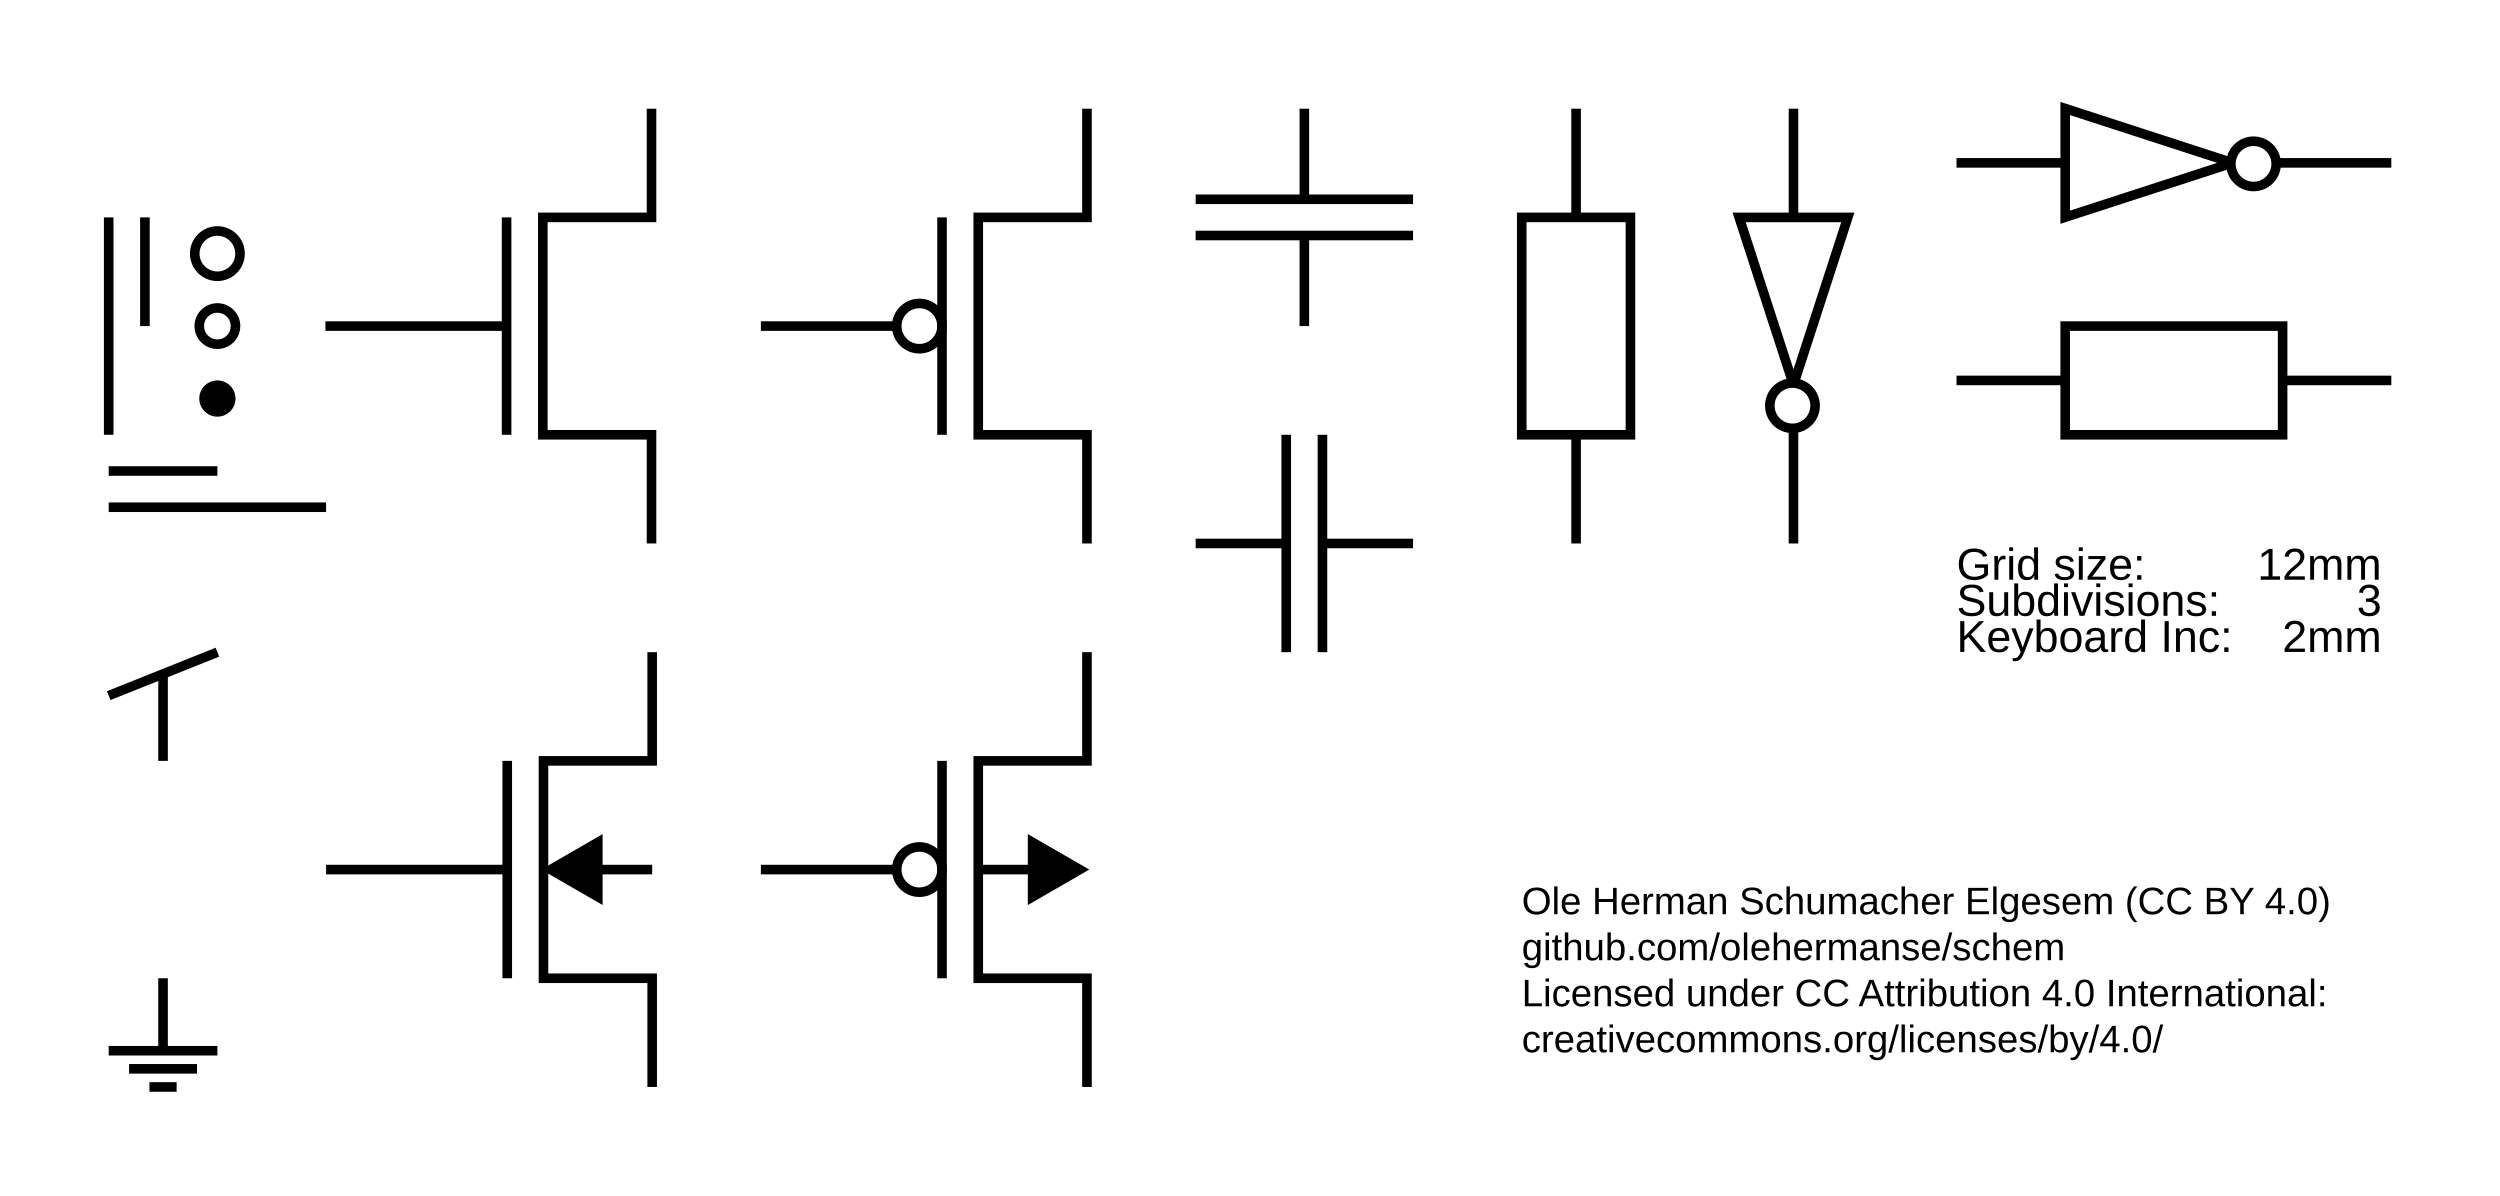
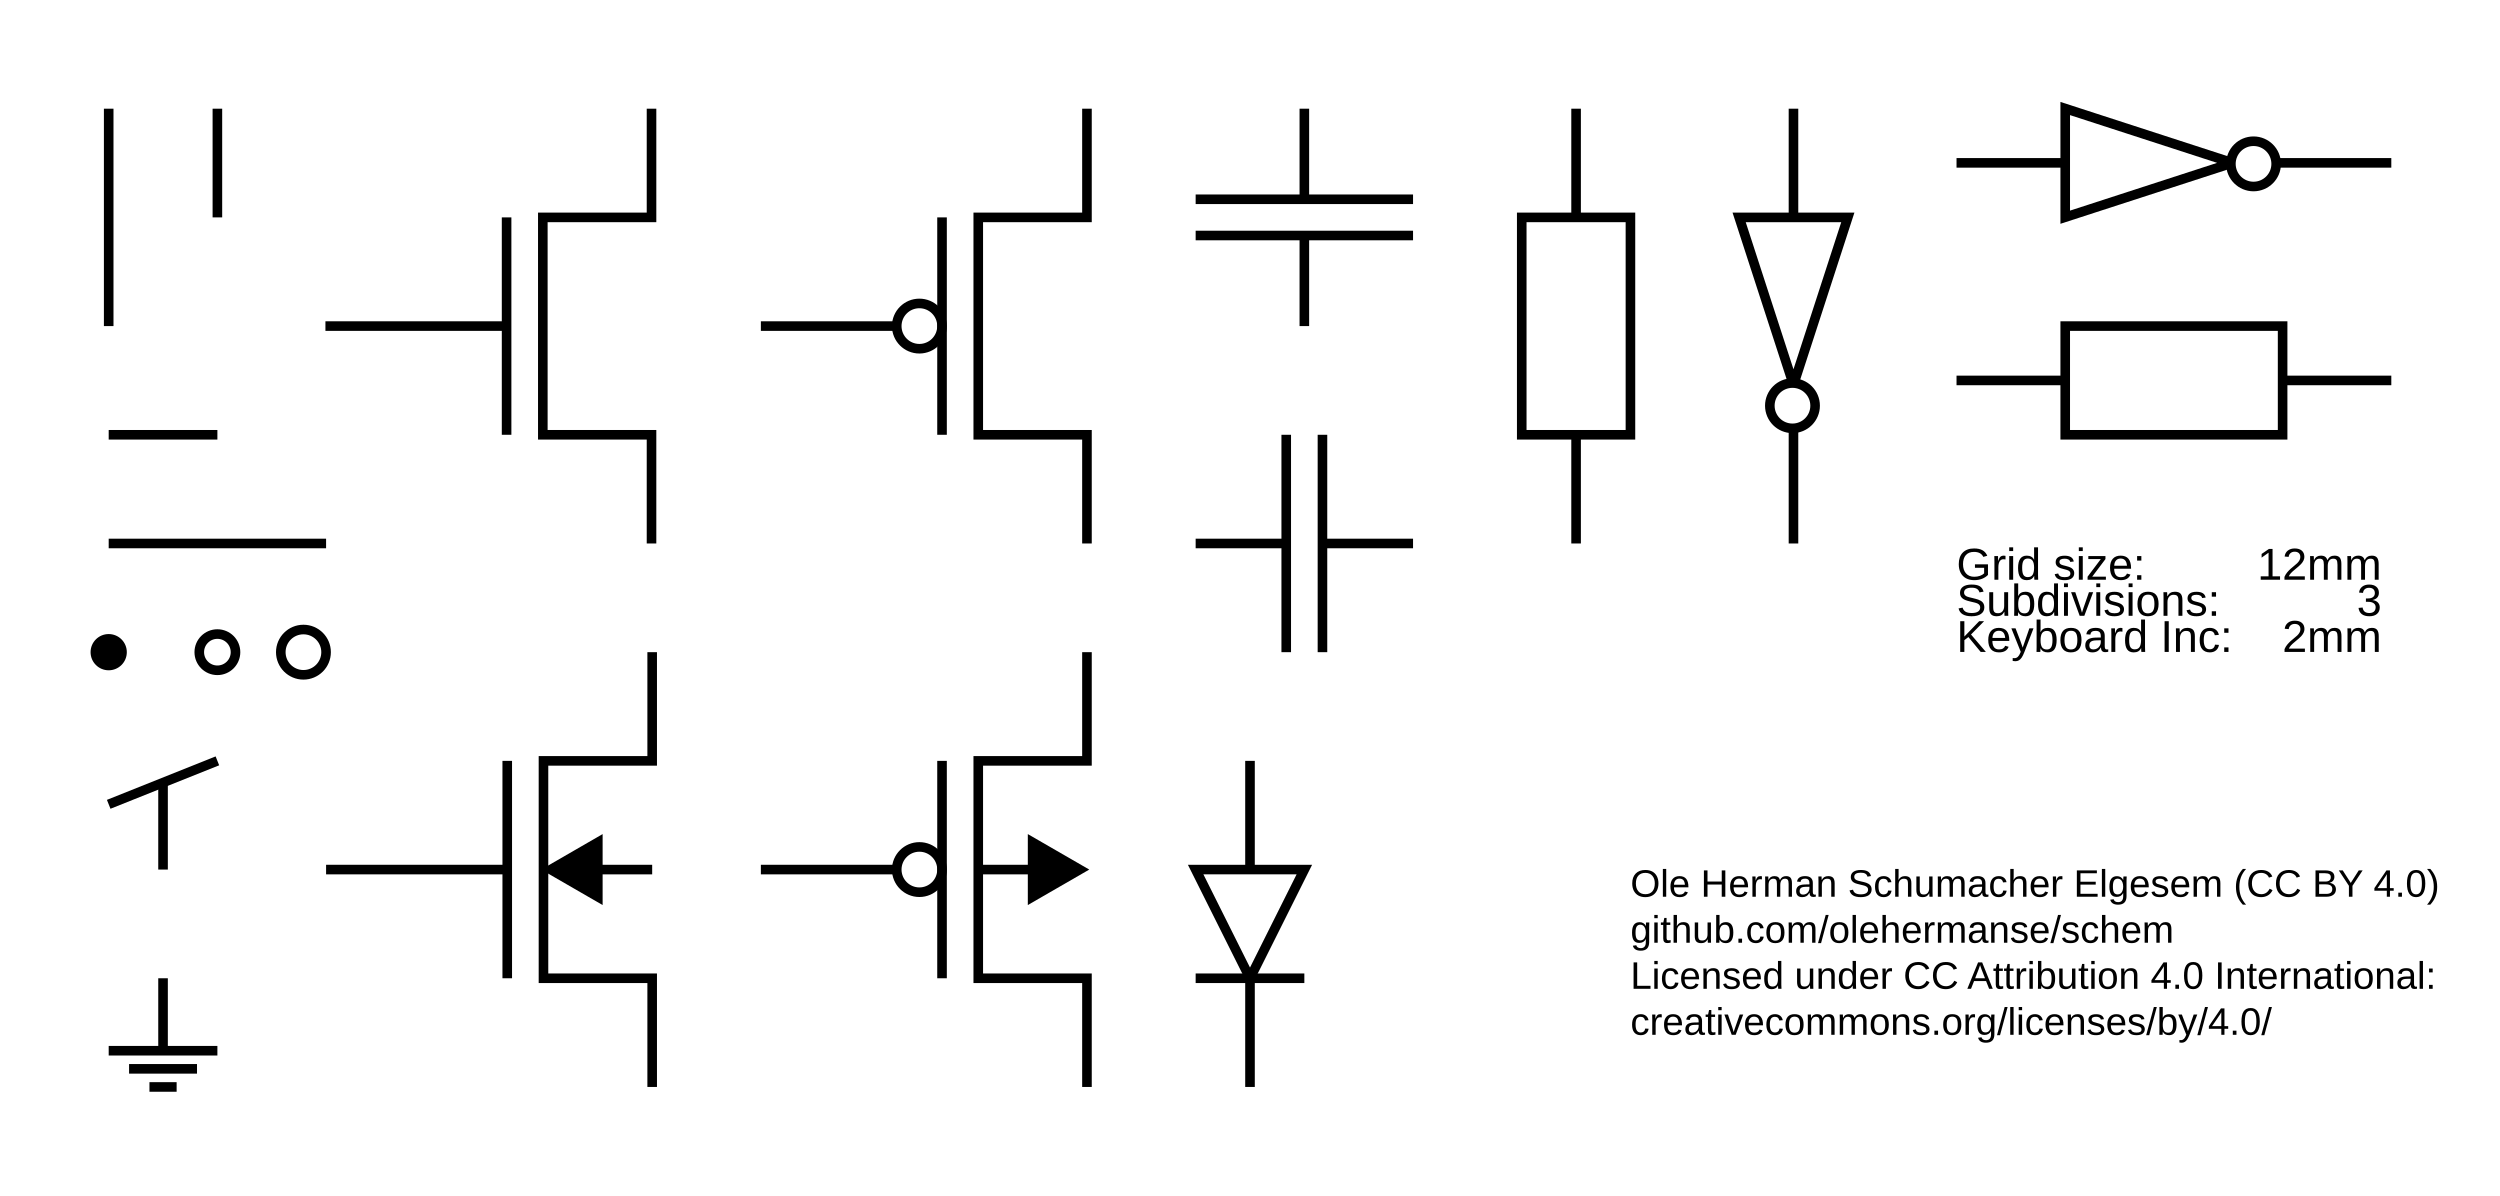
<svg xmlns="http://www.w3.org/2000/svg" version="1.1" id="Layer_1" x="0px" y="0px" width="782.361px" height="374.173px" viewBox="0 0 782.361 374.173" enable-background="new 0 0 782.361 374.173" xml:space="preserve">
  <g>
-     <path d="M68.027,128.893c-2.297,0-4.166-1.871-4.166-4.17c0-2.299,1.869-4.169,4.166-4.169c2.301,0,4.173,1.87,4.173,4.169   C72.2,127.022,70.328,128.893,68.027,128.893z" />
-     <path d="M68.027,122.054c1.474,0,2.673,1.197,2.673,2.669c0,1.472-1.199,2.67-2.673,2.67c-1.47,0-2.666-1.198-2.666-2.67   C65.362,123.251,66.558,122.054,68.027,122.054 M68.027,119.054c-3.126,0-5.666,2.538-5.666,5.669c0,3.131,2.54,5.67,5.666,5.67   c3.133,0,5.673-2.539,5.673-5.67C73.7,121.592,71.161,119.054,68.027,119.054L68.027,119.054z" />
+     <path d="M34.011,208.264c-2.297,0-4.165-1.871-4.165-4.17c0-2.299,1.868-4.169,4.165-4.169c2.301,0,4.174,1.87,4.174,4.169   C38.185,206.393,36.312,208.264,34.011,208.264z" />
+     <path d="M34.011,201.425c1.475,0,2.674,1.197,2.674,2.669c0,1.472-1.199,2.67-2.674,2.67c-1.469,0-2.665-1.198-2.665-2.67   C31.346,202.622,32.542,201.425,34.011,201.425 M34.011,198.425c-3.125,0-5.665,2.538-5.665,5.669c0,3.131,2.54,5.67,5.665,5.67   c3.134,0,5.674-2.539,5.674-5.67C39.685,200.962,37.145,198.425,34.011,198.425L34.011,198.425z" />
  </g>
-   <text transform="matrix(1 0 0 1 476.2207 286.0986)">
+   <text transform="matrix(1 0 0 1 510.2363 280.6309)">
    <tspan x="0" y="0" font-family="'Arial'" font-size="12">Ole Herman Schumacher Elgesem (CC BY 4.0) </tspan>
-     <tspan x="0" y="14.399" font-family="'Arial'" font-size="12">github.com/olehermanse/schem</tspan>
+     <tspan x="0" y="14.4" font-family="'Arial'" font-size="12">github.com/olehermanse/schem</tspan>
    <tspan x="0" y="28.8" font-family="'Arial'" font-size="12">Licensed under CC Attribution 4.0 International:</tspan>
    <tspan x="0" y="43.2" font-family="'Arial'" font-size="12">creativecommons.org/licenses/by/4.0/</tspan>
  </text>
-   <line fill="none" stroke="#000000" stroke-width="3" stroke-miterlimit="10" x1="45.354" y1="68.031" x2="45.354" y2="102.046" />
-   <line fill="none" stroke="#000000" stroke-width="3" stroke-miterlimit="10" x1="34.015" y1="68.031" x2="34.015" y2="136.063" />
+   <line fill="none" stroke="#000000" stroke-width="3" stroke-miterlimit="10" x1="68.031" y1="34.016" x2="68.031" y2="68.031" />
+   <line fill="none" stroke="#000000" stroke-width="3" stroke-miterlimit="10" x1="34.015" y1="34.015" x2="34.015" y2="102.047" />
  <g>
    <polyline fill="none" stroke="#000000" stroke-width="3" stroke-miterlimit="10" points="203.89,170.078 203.89,136.062   169.874,136.062 169.874,68.031 203.89,68.031 203.89,34.015  " />
    <line fill="none" stroke="#000000" stroke-width="3" stroke-miterlimit="10" x1="158.535" y1="68.031" x2="158.535" y2="136.062" />
    <line fill="none" stroke="#000000" stroke-width="3" stroke-miterlimit="10" x1="158.535" y1="102.046" x2="101.843" y2="102.046" />
  </g>
  <g>
    <polyline fill="none" stroke="#000000" stroke-width="3" stroke-miterlimit="10" points="340.157,170.078 340.157,136.063   306.142,136.063 306.142,68.031 340.157,68.031 340.157,34.016  " />
    <line fill="none" stroke="#000000" stroke-width="3" stroke-miterlimit="10" x1="294.803" y1="68.031" x2="294.803" y2="136.063" />
    <line fill="none" stroke="#000000" stroke-width="3" stroke-miterlimit="10" x1="280.63" y1="102.047" x2="238.11" y2="102.047" />
    <circle fill="none" stroke="#000000" stroke-width="3" stroke-miterlimit="10" cx="287.716" cy="102.046" r="7.086" />
  </g>
  <g>
    <line fill="none" stroke="#000000" stroke-width="3" stroke-miterlimit="10" x1="413.857" y1="136.063" x2="413.857" y2="204.094" />
    <line fill="none" stroke="#000000" stroke-width="3" stroke-miterlimit="10" x1="402.52" y1="136.063" x2="402.52" y2="204.094" />
    <line fill="none" stroke="#000000" stroke-width="3" stroke-miterlimit="10" x1="442.204" y1="170.078" x2="414.204" y2="170.078" />
    <line fill="none" stroke="#000000" stroke-width="3" stroke-miterlimit="10" x1="402.52" y1="170.078" x2="374.173" y2="170.078" />
  </g>
  <g>
    <line fill="none" stroke="#000000" stroke-width="3" stroke-miterlimit="10" x1="374.173" y1="62.361" x2="442.204" y2="62.361" />
    <line fill="none" stroke="#000000" stroke-width="3" stroke-miterlimit="10" x1="374.173" y1="73.7" x2="442.204" y2="73.7" />
    <line fill="none" stroke="#000000" stroke-width="3" stroke-miterlimit="10" x1="408.188" y1="34.015" x2="408.188" y2="62.016" />
    <line fill="none" stroke="#000000" stroke-width="3" stroke-miterlimit="10" x1="408.188" y1="73.7" x2="408.188" y2="102.046" />
  </g>
  <g>
    <line fill="none" stroke="#000000" stroke-width="3" stroke-miterlimit="10" x1="493.229" y1="136.062" x2="493.229" y2="170.078" />
    <line fill="none" stroke="#000000" stroke-width="3" stroke-miterlimit="10" x1="493.229" y1="68.031" x2="493.229" y2="34.015" />
    <rect x="476.221" y="68.031" fill="none" stroke="#000000" stroke-width="3" stroke-miterlimit="10" width="34.016" height="68.031" />
  </g>
  <g>
    <line fill="none" stroke="#000000" stroke-width="3" stroke-miterlimit="10" x1="561.26" y1="68.032" x2="561.26" y2="34.016" />
    <line fill="none" stroke="#000000" stroke-width="3" stroke-miterlimit="10" x1="561.26" y1="134.041" x2="561.26" y2="170.079" />
    <path fill="none" stroke="#000000" stroke-width="3" stroke-miterlimit="10" d="M544.75,67.975" />
    <path fill="none" stroke="#000000" stroke-width="3" stroke-miterlimit="10" d="M561.758,120.362" />
    <polyline fill="none" stroke="#000000" stroke-width="3" stroke-miterlimit="10" points="561.26,120.419 544.252,68.032   561.26,68.032 578.268,68.032 561.26,120.419  " />
    <circle fill="none" stroke="#000000" stroke-width="3" stroke-miterlimit="10" cx="560.944" cy="126.961" r="7.086" />
  </g>
-   <path fill="none" stroke="#000000" stroke-width="3" stroke-miterlimit="10" d="M73.701,102.045c0,3.132-2.54,5.671-5.673,5.671  c-3.127,0-5.666-2.539-5.666-5.671c0-3.13,2.539-5.668,5.666-5.668C71.161,96.377,73.701,98.915,73.701,102.045z" />
+   <path fill="none" stroke="#000000" stroke-width="3" stroke-miterlimit="10" d="M73.701,204.093c0,3.132-2.54,5.671-5.673,5.671  c-3.127,0-5.666-2.539-5.666-5.671c0-3.13,2.539-5.668,5.666-5.668C71.161,198.425,73.701,200.962,73.701,204.093z" />
  <g>
    <line fill="none" stroke="#000000" stroke-width="3" stroke-miterlimit="10" x1="55.275" y1="340.157" x2="46.771" y2="340.157" />
    <line fill="none" stroke="#000000" stroke-width="3" stroke-miterlimit="10" x1="61.653" y1="334.487" x2="40.394" y2="334.487" />
    <line fill="none" stroke="#000000" stroke-width="3" stroke-miterlimit="10" x1="51.023" y1="306.143" x2="51.023" y2="328.818" />
    <line fill="none" stroke="#000000" stroke-width="3" stroke-miterlimit="10" x1="34.016" y1="328.818" x2="68.031" y2="328.818" />
    <path fill="none" stroke="#000000" stroke-width="3" stroke-miterlimit="10" d="M55.275,339.778" />
    <path fill="none" stroke="#000000" stroke-width="3" stroke-miterlimit="10" d="M68.031,326.172" />
    <path fill="none" stroke="#000000" stroke-width="3" stroke-miterlimit="10" d="M34.016,326.172" />
    <path fill="none" stroke="#000000" stroke-width="3" stroke-miterlimit="10" d="M46.771,339.778" />
  </g>
  <g>
    <polyline fill="none" stroke="#000000" stroke-width="3" stroke-miterlimit="10" points="204.095,340.157 204.095,306.142   170.079,306.142 170.079,238.11 204.095,238.11 204.095,204.094  " />
    <polyline fill="none" stroke="#000000" stroke-width="3" stroke-miterlimit="10" points="102.048,272.126 158.74,272.126   158.74,238.11 158.74,306.142  " />
    <path fill="none" stroke="#000000" stroke-width="3" stroke-miterlimit="10" d="M204.095,272.128h-17.008H204.095z" />
    <polygon stroke="#000000" stroke-width="3" stroke-miterlimit="10" points="187.087,263.622 172.358,272.126 187.087,280.63  " />
  </g>
  <g>
    <polyline fill="none" stroke="#000000" stroke-width="3" stroke-miterlimit="10" points="340.157,340.158 340.157,306.143   306.142,306.143 306.142,238.111 340.157,238.111 340.157,204.094  " />
    <line fill="none" stroke="#000000" stroke-width="3" stroke-miterlimit="10" x1="294.803" y1="238.111" x2="294.803" y2="306.143" />
    <path fill="none" stroke="#000000" stroke-width="3" stroke-miterlimit="10" d="M280.631,272.127H238.11H280.631z" />
    <path fill="none" stroke="#000000" stroke-width="3" stroke-miterlimit="10" d="M306.142,272.127h17.008H306.142z" />
    <polygon stroke="#000000" stroke-width="3" stroke-miterlimit="10" points="323.149,263.623 337.879,272.127 323.149,280.631  " />
    <circle fill="none" stroke="#000000" stroke-width="3" stroke-miterlimit="10" cx="287.717" cy="272.127" r="7.086" />
  </g>
-   <line fill="none" stroke="#000000" stroke-width="3" stroke-miterlimit="10" x1="34.015" y1="147.401" x2="68.031" y2="147.401" />
-   <line fill="none" stroke="#000000" stroke-width="3" stroke-miterlimit="10" x1="34.015" y1="158.739" x2="102.047" y2="158.739" />
+   <line fill="none" stroke="#000000" stroke-width="3" stroke-miterlimit="10" x1="34.016" y1="136.063" x2="68.031" y2="136.063" />
+   <line fill="none" stroke="#000000" stroke-width="3" stroke-miterlimit="10" x1="34.015" y1="170.079" x2="102.047" y2="170.079" />
  <g>
-     <line fill="none" stroke="#000000" stroke-width="3" stroke-miterlimit="10" x1="51.023" y1="210.917" x2="51.023" y2="238.111" />
-     <line fill="none" stroke="#000000" stroke-width="3" stroke-miterlimit="10" x1="68.031" y1="204.094" x2="34.016" y2="217.69" />
+     <line fill="none" stroke="#000000" stroke-width="3" stroke-miterlimit="10" x1="51.023" y1="244.932" x2="51.023" y2="272.126" />
+     <line fill="none" stroke="#000000" stroke-width="3" stroke-miterlimit="10" x1="68.031" y1="238.108" x2="34.016" y2="251.705" />
  </g>
  <g>
    <line fill="none" stroke="#000000" stroke-width="3" stroke-miterlimit="10" x1="714.331" y1="119.055" x2="748.347" y2="119.055" />
    <line fill="none" stroke="#000000" stroke-width="3" stroke-miterlimit="10" x1="646.3" y1="119.055" x2="612.284" y2="119.055" />
    <rect x="646.3" y="102.047" fill="none" stroke="#000000" stroke-width="3" stroke-miterlimit="10" width="68.031" height="34.016" />
  </g>
  <text transform="matrix(1 0 0 1 612.2832 181.417)">
    <tspan x="0" y="0" font-family="'Arial'" font-size="14">Grid size:         12mm</tspan>
    <tspan x="0" y="11.3" font-family="'Arial'" font-size="14">Subdivisions:           3</tspan>
    <tspan x="0" y="22.6" font-family="'Arial'" font-size="14">Keyboard Inc:    2mm</tspan>
  </text>
-   <circle fill="none" stroke="#000000" stroke-width="3" stroke-miterlimit="10" cx="68.031" cy="79.37" r="7.086" />
+   <circle fill="none" stroke="#000000" stroke-width="3" stroke-miterlimit="10" cx="94.96" cy="204.094" r="7.086" />
  <g>
    <line fill="none" stroke="#000000" stroke-width="3" stroke-miterlimit="10" x1="646.3" y1="50.967" x2="612.284" y2="50.967" />
    <line fill="none" stroke="#000000" stroke-width="3" stroke-miterlimit="10" x1="712.31" y1="50.967" x2="748.347" y2="50.967" />
    <path fill="none" stroke="#000000" stroke-width="3" stroke-miterlimit="10" d="M646.243,67.477" />
    <path fill="none" stroke="#000000" stroke-width="3" stroke-miterlimit="10" d="M698.631,50.469" />
    <polyline fill="none" stroke="#000000" stroke-width="3" stroke-miterlimit="10" points="698.688,50.967 646.3,67.975   646.3,50.967 646.3,33.959 698.688,50.967  " />
    <circle fill="none" stroke="#000000" stroke-width="3" stroke-miterlimit="10" cx="705.229" cy="51.282" r="7.086" />
  </g>
+   <g>
+     <line fill="none" stroke="#000000" stroke-width="3" stroke-miterlimit="10" x1="391.181" y1="238.11" x2="391.181" y2="272.126" />
+     <line fill="none" stroke="#000000" stroke-width="3" stroke-miterlimit="10" x1="374.173" y1="306.142" x2="408.188" y2="306.142" />
+     <polygon fill="none" stroke="#000000" stroke-width="3" stroke-miterlimit="10" points="374.173,272.126 408.188,272.126   391.18,306.143  " />
+     <line fill="none" stroke="#000000" stroke-width="3" stroke-miterlimit="10" x1="391.181" y1="306.142" x2="391.181" y2="340.157" />
+   </g>
</svg>
